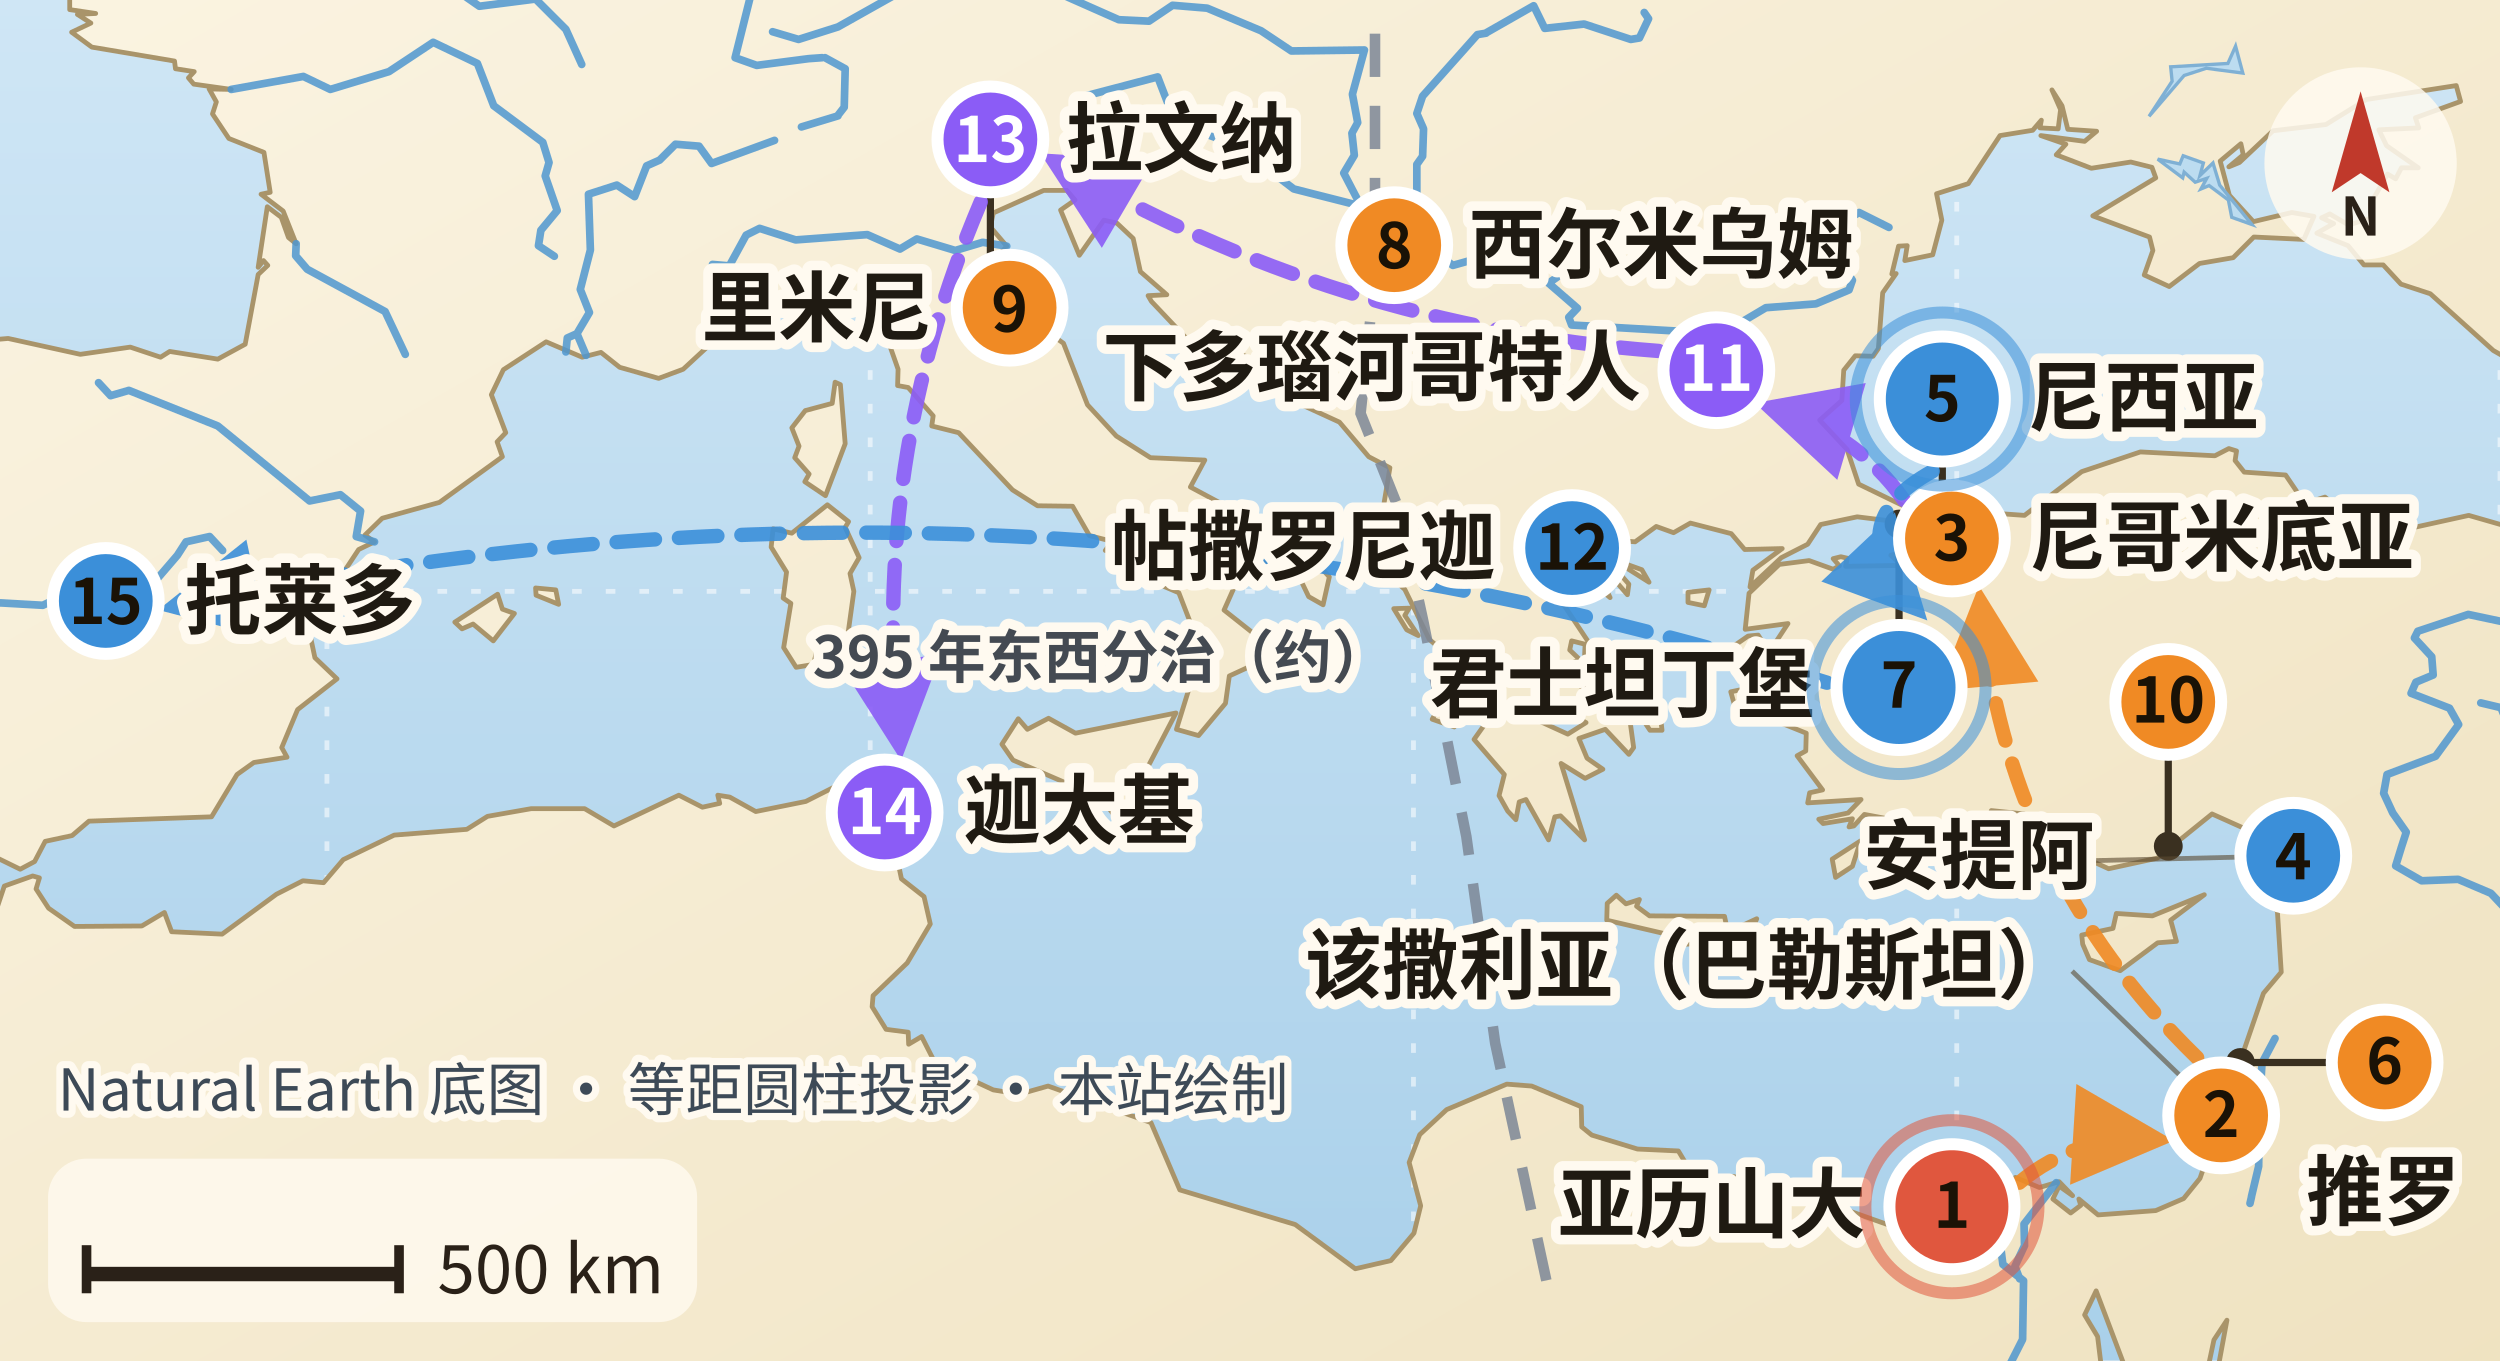
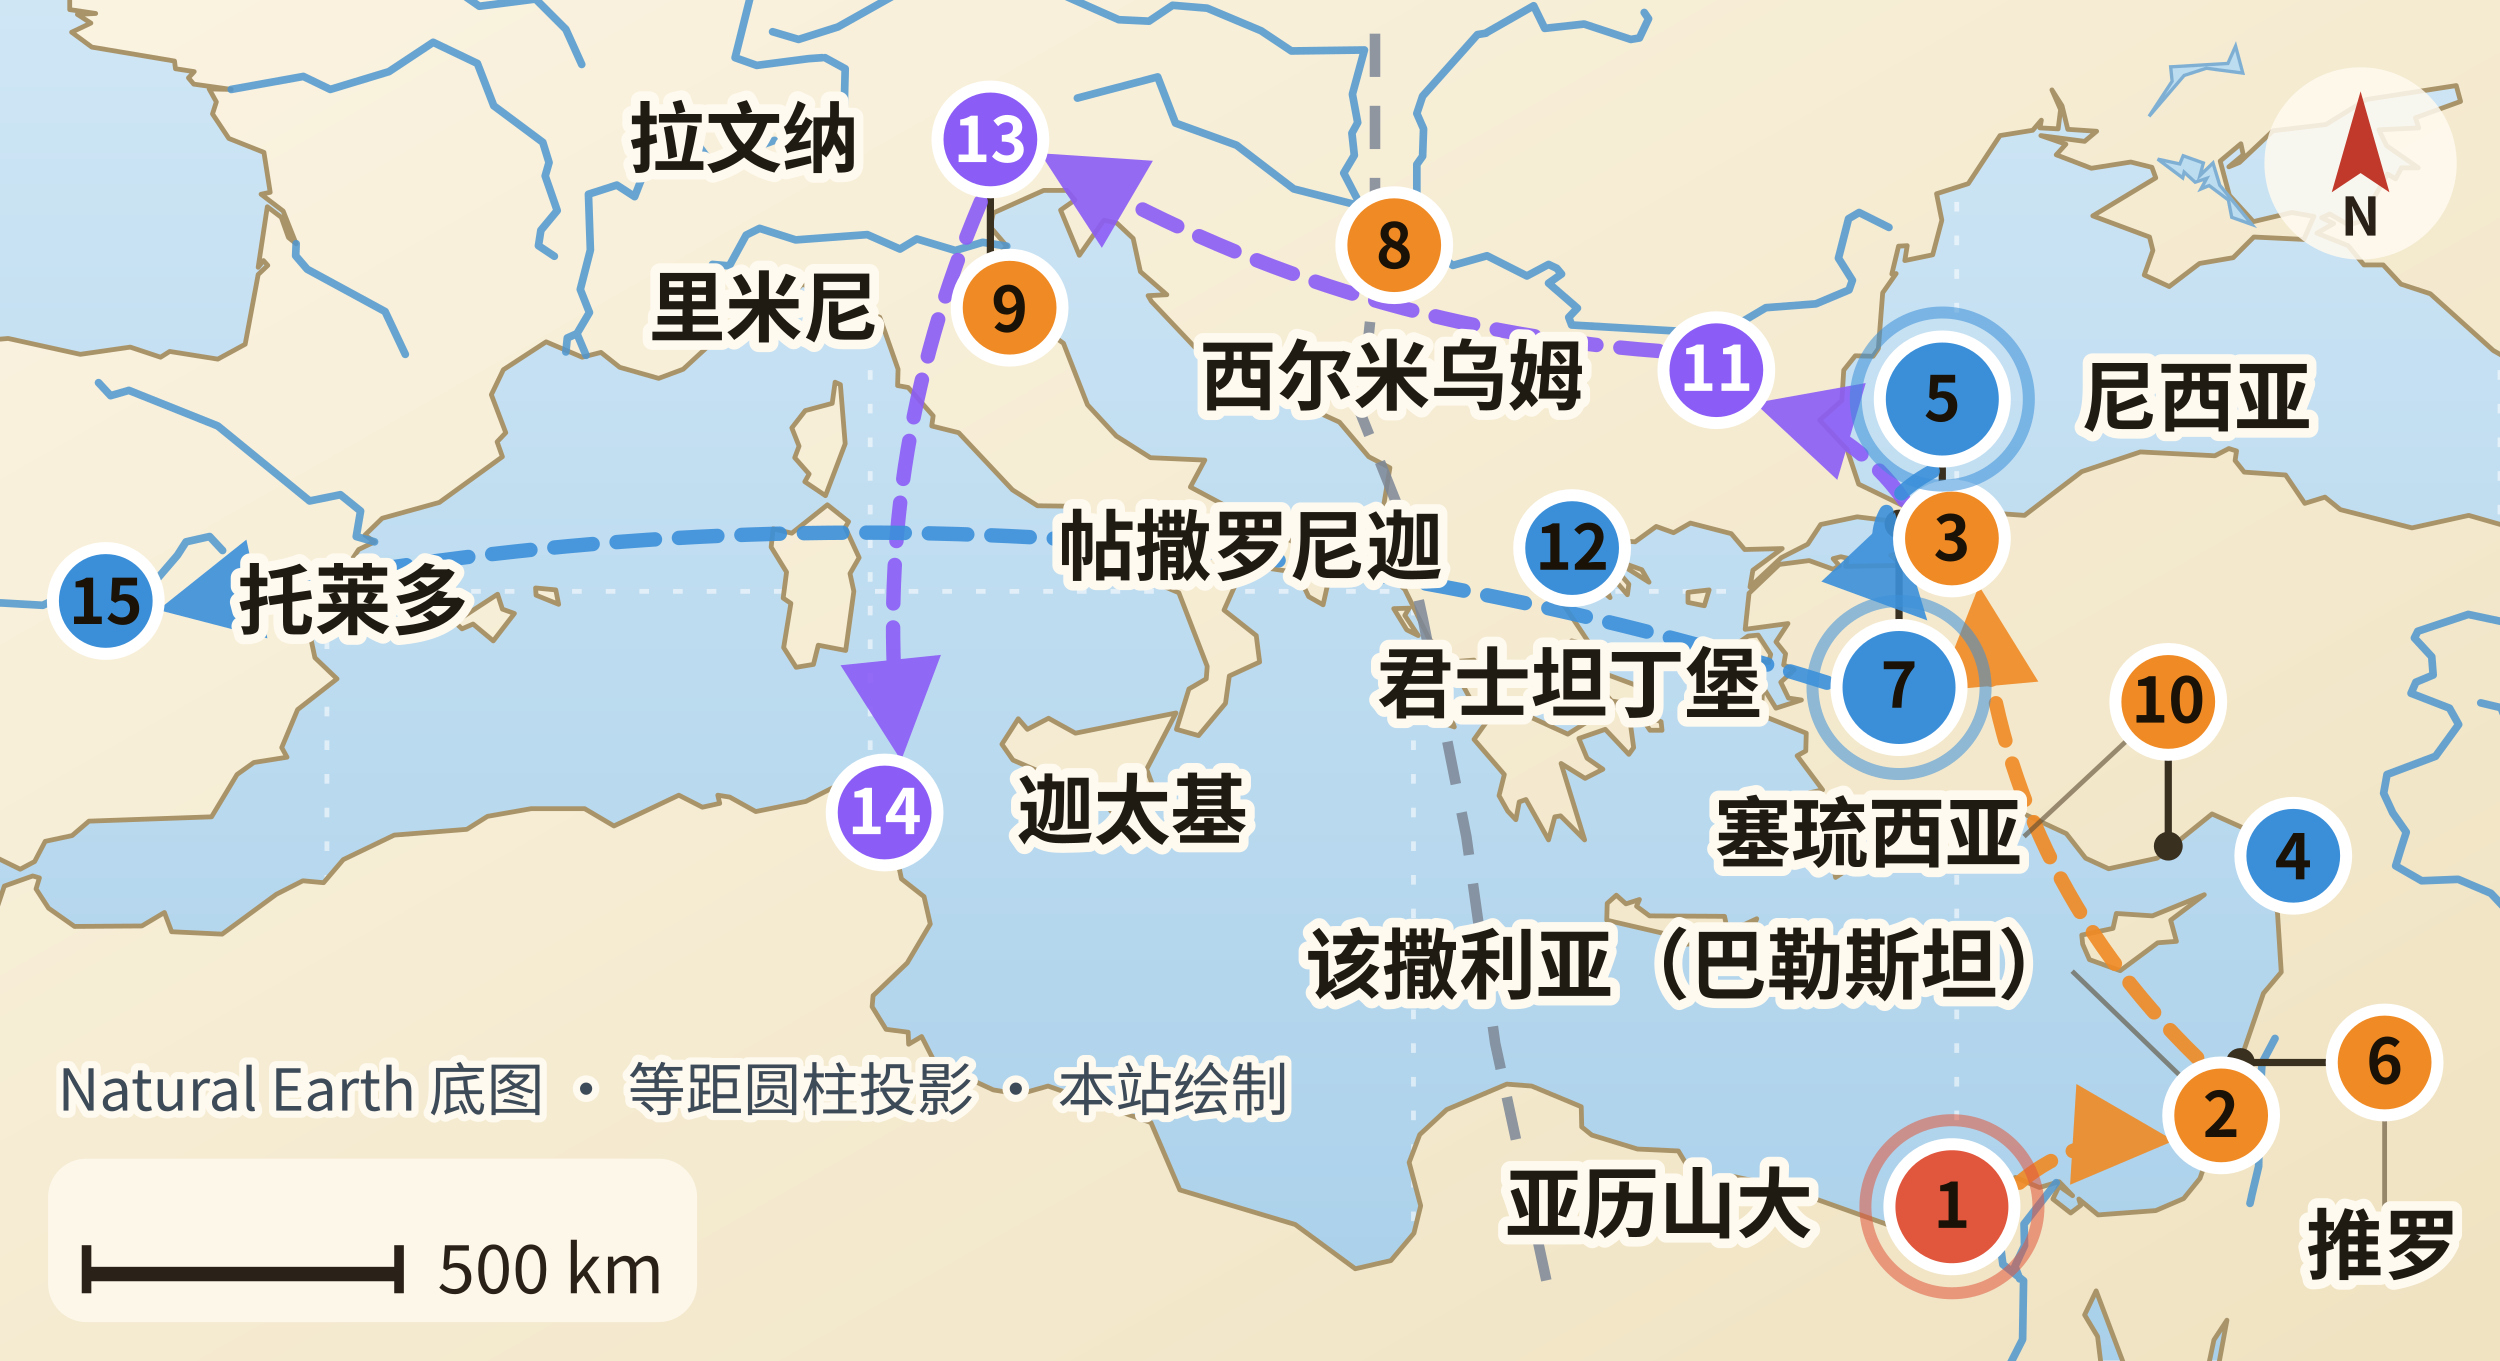
<svg xmlns="http://www.w3.org/2000/svg" viewBox="0 0 520 283" width="520" height="283" font-family="'Noto Sans CJK SC','PingFang SC','Microsoft YaHei','Source Han Sans SC',sans-serif">
  <defs>
    <linearGradient id="sea" x1="0" y1="0" x2="0" y2="1">
      <stop offset="0" stop-color="#cfe6f5" />
      <stop offset="1" stop-color="#a9d0ea" />
    </linearGradient>
    <linearGradient id="ld" x1="0" y1="0" x2="1" y2="1">
      <stop offset="0" stop-color="#fbf4e2" />
      <stop offset="1" stop-color="#efe2c0" />
    </linearGradient>
    <marker id="a3b8fd9" viewBox="0 0 10 10" refX="8" refY="5" markerWidth="7" markerHeight="7" orient="auto-start-reverse">
      <path d="M0,0L10,5L0,10z" fill="#3b8fd9" />
    </marker>
    <marker id="a8b5cf6" viewBox="0 0 10 10" refX="8" refY="5" markerWidth="7" markerHeight="7" orient="auto-start-reverse">
      <path d="M0,0L10,5L0,10z" fill="#8b5cf6" />
    </marker>
    <marker id="af08a24" viewBox="0 0 10 10" refX="8" refY="5" markerWidth="7" markerHeight="7" orient="auto-start-reverse">
      <path d="M0,0L10,5L0,10z" fill="#f08a24" />
    </marker>
  </defs>
  <rect width="520" height="283" fill="url(#sea)" />
  <path d="M68,0V283M181,0V283M294,0V283M407,0V283M520,0V283M0,268H520M0,123H520" stroke="#ffffff" stroke-opacity=".55" stroke-width="1" stroke-dasharray="2 5" fill="none" />
  <path d="M338.2,188.0 341.0,187.1 340.4,188.5 343.1,190.5 358.7,190.6 359.4,193.9 365.4,191.1 363.6,195.4 348.2,196.6 347.1,194.4 334.2,191.4 334.3,187.9 336.2,186.2 338.2,188.0ZM333.2,139.9 340.2,142.5 342.2,149.0 345.5,150.1 345.7,151.9 343.2,151.9 339.6,146.5 335.2,145.8 330.7,140.6 326.4,139.6 331.4,137.2 333.2,139.9ZM451.5,191.4 452.7,195.8 448.8,196.1 441.0,201.9 434.6,199.6 433.2,196.4 433.0,194.5 439.5,193.1 440.2,190.0 447.7,190.5 458.5,186.1 451.5,191.4ZM104.5,126.7 107.0,127.6 102.6,133.3 98.4,129.8 96.1,130.8 94.6,129.4 103.5,123.6 104.5,126.7ZM175.8,109.7 178.7,116.0 176.8,119.3 177.6,123.0 175.9,135.3 170.2,134.2 169.2,138.2 165.6,138.8 163.0,134.7 164.5,125.5 162.9,124.4 163.6,119.0 160.4,113.8 160.8,110.0 164.7,110.9 172.1,105.0 176.5,108.5 175.8,109.7ZM174.8,80.0 175.8,92.3 171.7,103.1 167.4,100.2 168.3,98.6 165.3,95.2 166.2,92.8 164.7,89.0 167.5,85.4 173.1,83.9 173.7,79.5 174.8,80.0ZM244.6,148.3 238.5,160.0 240.7,165.9 238.7,171.2 231.8,169.6 229.0,166.0 210.7,158.1 208.4,154.8 211.8,149.5 213.7,151.7 218.1,149.4 223.7,152.5 244.6,148.3ZM381.8,182.5 381.1,178.7 387.0,174.9 385.3,180.2 381.8,182.5ZM361.7,149.9 360.0,143.9 361.9,143.5 363.6,144.4 363.5,147.8 361.7,149.9ZM365.7,132.1 368.3,136.1 367.9,137.8 363.6,137.3 364.8,134.8 362.6,136.3 360.0,134.8 363.6,132.3 365.7,132.1ZM355.5,122.7 354.5,126.0 351.1,125.3 351.1,123.2 355.5,122.7ZM116.2,125.7 111.5,123.8 111.4,122.3 115.6,122.7 116.2,125.7ZM300.3,145.3 302.5,151.2 297.9,149.6 300.3,145.3ZM295.0,132.2 292.6,131.0 289.9,126.6 293.1,126.5 292.2,128.0 295.0,132.2ZM531.3,297.1 459.2,296.2 463.2,274.6 460.5,278.7 456.6,297.1 450.2,297.1 443.7,288.9 436.0,268.5 433.6,273.5 436.3,278.0 437.0,283.7 446.0,297.1 -11.3,297.1 -11.3,211.4 -4.0,198.9 0.9,184.3 6.8,182.2 8.2,182.6 7.5,184.9 10.1,188.9 15.5,192.7 29.5,192.6 34.2,189.8 35.7,193.8 46.2,194.3 57.5,186.0 63.0,183.2 67.3,183.6 71.4,178.8 82.0,173.7 97.1,172.5 101.4,169.8 110.5,168.2 121.6,168.2 127.7,171.8 141.2,165.4 146.1,167.9 149.7,167.1 149.3,165.4 151.8,165.8 157.2,168.8 167.6,166.7 177.3,161.8 179.0,162.2 179.0,164.7 179.5,163.0 183.1,163.7 184.2,169.9 185.5,170.6 191.6,165.8 192.8,165.6 193.6,168.5 186.4,177.5 187.5,182.8 192.2,186.5 193.5,192.2 188.7,200.3 181.6,207.1 181.4,209.4 184.3,214.1 188.9,214.7 189.0,217.2 191.7,215.6 194.5,221.1 206.6,226.7 212.0,227.6 218.0,225.9 239.4,233.5 245.4,247.5 269.4,254.7 281.9,263.9 289.3,262.2 294.1,256.5 295.5,250.8 293.1,241.8 295.3,236.0 300.9,230.8 313.4,225.5 318.6,225.9 328.9,230.2 329.0,234.4 331.1,236.1 340.6,239.0 349.1,239.4 353.0,245.9 360.5,244.7 370.4,246.8 396.5,256.1 409.5,249.9 411.4,247.0 417.4,245.4 413.3,247.6 418.3,247.0 419.2,244.9 424.2,247.0 428.3,245.8 431.1,248.7 428.3,246.7 427.0,249.4 430.7,252.3 432.8,250.7 432.4,249.4 436.4,252.7 448.4,251.8 454.2,249.3 457.6,245.1 470.8,206.6 474.5,202.2 473.7,189.6 472.1,187.4 474.3,181.2 472.6,176.7 476.9,171.6 476.8,169.5 475.3,168.0 467.9,172.8 460.1,169.3 448.7,178.5 438.6,180.7 433.8,178.5 429.8,173.4 421.0,169.3 414.2,168.6 412.0,177.3 403.4,178.9 398.2,176.5 395.3,170.8 387.8,169.4 385.6,171.8 384.6,172.0 385.3,170.3 379.2,171.3 378.3,170.4 384.4,169.1 387.1,166.3 376.0,167.0 376.4,164.9 379.1,164.3 373.8,157.2 375.6,156.2 375.7,152.5 365.0,148.2 366.4,146.9 366.7,142.9 369.4,147.3 374.7,145.6 372.0,145.2 370.4,141.9 373.2,139.3 371.0,138.3 371.4,136.0 369.4,133.5 371.9,129.7 363.0,130.9 363.8,123.4 370.1,117.4 376.3,116.6 381.3,118.4 382.6,117.7 381.3,116.2 382.9,115.8 384.2,116.1 383.9,117.8 395.7,117.6 393.3,115.5 405.3,112.2 396.9,109.6 397.3,105.5 421.1,107.2 433.0,98.1 445.2,94.0 460.7,94.8 463.6,93.3 465.2,93.8 464.9,95.8 466.8,98.2 475.4,98.8 479.4,104.7 483.6,103.4 486.8,106.0 501.7,109.8 513.5,107.2 521.5,109.5 531.3,105.4 531.3,297.1ZM531.3,80.2 518.6,72.9 505.5,61.1 499.4,59.1 495.7,55.1 491.7,55.1 488.4,51.1 481.9,48.5 485.4,46.5 482.9,45.3 484.6,44.5 488.5,46.8 493.4,45.3 493.0,42.5 496.6,36.2 498.3,37.2 499.5,34.9 503.0,34.9 496.4,30.3 494.8,27.0 503.1,26.6 502.4,24.5 511.8,21.1 510.9,17.8 492.2,20.7 483.8,25.9 472.8,27.2 465.8,33.8 463.6,34.7 466.6,32.2 466.1,29.9 461.8,33.5 463.7,40.6 468.7,46.1 476.7,44.2 481.3,45.0 479.2,49.8 468.8,49.3 464.5,53.6 457.5,54.8 451.2,59.6 446.0,57.2 447.8,52.1 447.1,49.3 435.3,44.9 448.4,37.0 447.6,34.8 443.2,33.7 435.0,35.0 427.7,32.2 429.7,30.0 424.5,28.2 433.6,29.4 436.1,27.3 430.1,26.9 428.9,22.0 426.8,18.7 428.6,22.8 428.1,26.8 424.3,26.6 424.6,25.0 422.8,27.1 416.0,28.2 409.4,38.2 402.8,40.3 403.9,45.8 402.0,53.0 396.2,54.2 396.7,51.1 394.9,51.2 393.5,57.0 394.4,56.9 391.6,60.9 390.7,72.5 389.6,74.1 385.9,74.0 383.5,77.0 383.1,83.3 378.5,87.4 384.2,93.5 386.6,100.7 396.3,105.4 395.2,108.6 386.3,107.5 378.7,109.1 376.0,113.2 370.5,116.0 364.0,122.1 364.6,118.6 370.7,114.1 362.9,114.3 360.1,111.0 351.6,108.8 348.1,110.8 344.5,109.5 340.1,112.7 336.4,112.4 337.6,117.1 341.5,118.5 343.0,121.1 338.1,118.0 336.1,118.4 338.8,121.5 338.5,123.7 335.3,120.0 332.6,119.4 334.9,124.3 326.7,117.4 326.9,114.6 323.6,116.0 323.2,122.7 331.5,135.2 329.6,136.2 329.7,134.0 326.9,133.3 326.5,135.2 328.6,137.2 323.0,139.6 338.8,148.2 339.8,155.5 338.8,156.9 333.9,151.7 328.4,153.6 330.1,157.7 333.4,160.0 329.7,161.9 324.7,158.8 329.6,174.7 324.6,169.7 323.4,169.9 322.1,174.7 317.4,166.3 316.0,166.8 315.3,170.5 313.6,168.7 311.8,165.5 312.9,161.1 306.6,153.8 309.8,149.3 312.7,149.7 314.5,147.4 326.1,152.7 329.9,150.3 321.3,145.8 310.6,147.5 309.0,145.1 308.6,146.8 306.5,146.6 302.6,139.5 306.5,139.2 306.6,137.3 302.7,137.6 297.3,133.0 292.2,122.6 286.3,117.3 287.8,117.3 286.4,113.6 289.1,97.3 284.7,95.0 278.6,87.8 260.5,79.5 268.2,81.9 258.9,74.0 248.5,72.2 239.5,62.7 238.8,61.5 242.7,61.3 237.2,56.5 235.7,49.6 232.3,46.4 229.6,45.8 224.5,53.1 220.6,43.7 223.6,41.6 221.9,39.6 217.1,39.6 206.6,44.3 206.0,47.2 209.4,51.2 206.3,54.8 208.0,62.0 221.2,71.4 226.2,84.2 232.2,90.7 239.3,95.2 250.6,95.7 247.6,101.3 270.8,113.7 276.5,120.0 275.2,125.8 272.2,124.1 269.8,119.1 264.5,118.3 262.0,115.9 259.2,116.6 254.6,126.9 261.3,132.2 262.0,137.7 255.7,140.6 254.9,146.3 249.3,153.0 244.7,151.7 247.3,143.3 250.9,141.2 251.1,138.6 245.2,123.3 236.8,119.7 236.8,116.4 234.7,113.5 229.9,114.5 231.3,112.6 226.6,111.4 223.1,105.3 215.8,105.2 210.6,101.9 199.4,90.0 193.8,88.6 194.1,86.5 188.9,80.6 186.7,80.2 186.8,76.8 183.0,66.0 166.9,59.1 158.3,67.0 149.9,69.6 142.1,76.8 137.0,78.7 128.9,76.4 125.0,73.3 121.1,74.3 113.6,71.1 104.7,76.9 102.2,82.1 105.2,90.0 103.4,91.9 104.5,95.0 91.4,104.5 79.5,107.8 75.9,111.3 77.9,112.7 74.6,114.3 64.1,130.2 65.5,136.8 70.1,141.2 61.9,147.6 58.6,155.5 59.7,157.5 52.8,158.6 49.3,161.1 44.0,169.9 18.5,170.8 15.0,173.8 9.4,175.0 7.2,179.2 4.2,180.8 -0.5,178.5 -4.3,172.0 -2.5,167.9 -4.5,169.1 -9.8,162.6 -11.3,163.8 -11.3,71.5 1.7,70.4 16.7,73.7 27.1,72.2 33.4,74.3 35.3,73.1 45.3,74.7 51.0,71.6 53.7,57.1 55.7,55.2 54.8,54.2 53.7,55.6 55.6,43.0 58.5,45.2 60.0,49.4 61.6,50.7 58.9,43.9 54.3,40.4 56.2,40.0 54.9,31.7 47.6,28.8 44.2,23.7 45.0,21.2 43.5,18.5 48.1,18.6 40.3,17.5 39.2,16.2 40.4,14.9 36.5,14.3 36.3,12.7 19.1,9.8 14.9,6.7 18.9,4.8 16.1,3.0 19.9,2.8 14.5,2.0 14.5,-0.6 16.6,-1.7 31.3,-4.9 37.4,-0.5 40.2,-2.1 45.2,-1.2 46.3,-2.9 52.3,-2.2 50.1,-4.4 49.9,-10.2 47.3,-14.5 66.0,-11.5 72.8,-14.1 69.6,-14.5 531.3,-14.5 531.3,80.2Z" fill="url(#ld)" stroke="#a9946a" stroke-width="1" stroke-linejoin="round" fill-rule="evenodd" />
  <path d="M442.7,-7.2 438.3,-8.9 428.8,-14.5 436.7,-12.8 438.0,-14.5 443.1,-9.0 442.7,-7.2ZM468.4,46.7 464.2,45.2 463.5,41.6 459.5,38.6 457.8,39.3 459.0,37.1 456.6,37.9 454.3,35.8 454.0,37.0 448.8,33.1 453.4,34.1 454.1,32.4 458.3,33.9 457.6,36.5 460.3,33.9 461.7,38.5 468.4,46.7ZM466.5,15.2 458.9,14.2 454.3,15.7 447.0,24.2 451.8,16.9 451.5,13.9 463.4,13.2 465.0,9.6 466.5,15.2Z" fill="#bcdcf0" stroke="#7fb0d4" stroke-width=".7" />
  <path d="M503.7,183.2 498.3,180.1 499.5,176.2M506.1,140.4 505.8,136.6M468.3,248.9 469.8,242.6M470.2,226.1 470.0,228.7M171.0,12.0 168.2,12.2M171.6,12.0 175.8,14.3M137.2,33.3 140.5,30.0 145.4,30.4M0.1,125.4 8.9,125.9M36.9,115.5 38.7,112.7M503.7,183.2 511.3,182.9 518.1,185.8 524.3,192.4 531.2,204.0M497.7,169.1 500.5,173.1 499.5,176.2M420.1,266.0 419.1,263.4 421.1,259.1 421.0,254.6 427.7,246.0M262.3,6.4 268.6,10.6 283.8,10.4 281.3,19.6 282.4,25.5 281.2,27.7 281.7,32.3 279.5,36.0 283.3,43.3 282.7,44.9 296.8,48.6 297.9,52.0 302.2,55.2 309.3,53.2 317.6,57.4 322.1,55.0 323.8,55.8 324.8,57.0 322.1,58.9 328.1,64.1 326.3,66.0 326.9,67.6 358.2,69.4 367.3,64.0 377.7,63.2 384.6,60.3 385.3,58.3 382.4,53.7 384.5,45.5 386.7,44.2 392.9,47.3M516.0,146.2 520.2,147.2 522.8,153.6 531.3,155.2M160.7,6.6 166.1,8.2 174.3,5.6 188.9,-2.6 199.9,-4.3 203.9,-7.6 209.2,-6.1M262.3,6.4 251.1,1.7 243.9,1.1 239.0,4.4 232.7,4.1 209.2,-6.3M224.1,20.4 240.8,16.0 244.5,25.6 257.2,30.2 269.1,39.3 282.1,42.6M20.5,79.6 23.0,82.3 26.8,81.2 45.3,88.6 64.4,104.2 70.8,102.9 75.0,106.3 74.1,111.6 77.9,112.7M506.1,140.4 502.5,141.9 501.5,144.2 509.5,147.3 511.4,150.7 506.6,157.3 496.5,161.1 495.8,165.0 497.7,169.1M531.3,124.0 521.9,124.7 522.7,127.6 521.4,129.5 513.4,127.8 502.9,131.3 502.2,132.7 505.8,136.6M468.3,249.0 468.0,250.3M470.0,228.7 469.8,242.6M473.2,216.0 470.5,221.1 470.2,226.1M416.6,297.1 415.3,293.8 417.1,285.7 420.7,278.6 420.9,266.4M148.2,55.0 151.7,55.3 155.2,48.9 158.0,47.5 165.5,49.9 180.4,48.8 187.2,51.8 190.7,49.7 198.7,52.1 204.4,50.4 209.4,51.2M166.7,26.4 174.3,24.1M174.2,24.1 175.6,22.3 175.8,14.3M168.2,12.2 157.4,13.6 152.9,12.0 156.4,-2.0 160.9,-6.7M160.9,-6.7 163.8,-12.0 163.1,-14.5M120.0,69.4 118.0,70.3 117.7,73.2M137.2,33.3 134.5,34.5 132.0,40.9 128.3,38.5 122.4,40.4 122.8,52.0 120.7,60.2 122.6,65.0 120.0,69.4 121.9,73.9M161.1,29.2 148.0,34.0 145.4,30.4M420.9,266.4 416.6,263.0 415.4,253.5 411.4,247.0M121.0,13.4 117.7,6.1 111.4,-0.2 99.7,1.3 96.1,-1.2 93.3,-5.9 87.2,-7.1 76.7,-14.1 72.8,-14.1M0.1,125.4 -11.3,127.2M36.9,115.5 31.4,121.9 19.0,125.5 14.0,123.5 8.9,125.9M46.3,114.5 43.6,111.6 38.7,112.7M295.9,32.5 294.7,34.2 294.7,41.6 297.1,48.9M309.1,6.9 307.3,7.2 295.9,20.0 294.7,23.6 296.1,26.8 295.9,32.5M342.0,2.6 342.9,3.9 341.0,7.9 339.2,8.2 329.5,5.0 321.3,5.9 319.0,1.2 309.0,6.9M84.3,73.7 80.1,64.8 63.9,56.0 61.5,53.2 61.6,50.7M102.7,22.0 99.3,13.2 90.1,8.8 80.9,14.9 68.7,18.6 63.1,15.9 48.1,18.6M102.7,22.0 112.9,29.6 114.2,33.8 113.4,36.6 115.9,43.8 112.5,47.9 112.0,51.1 115.3,53.3" fill="none" stroke="#4f97cf" stroke-width="1.6" stroke-linejoin="round" stroke-linecap="round" opacity=".85" />
  <path d="M286,7 286,57 283,86 291,106 296,129 305,174 311,217 322,268" fill="none" stroke="#7c8796" stroke-width="2.2" stroke-dasharray="9 6" opacity=".85" />
  <path d="M404,117L404,83" stroke="#3a3020" stroke-width="1.5" />
  <circle cx="404" cy="117" r="3" fill="#3a3020" />
  <path d="M466,221L496,221" stroke="#3a3020" stroke-width="1.5" />
  <circle cx="466" cy="221" r="3" fill="#3a3020" />
  <path d="M395,109L395,143" stroke="#3a3020" stroke-width="1.5" />
  <circle cx="395" cy="109" r="3" fill="#3a3020" />
  <path d="M451,176L451,146" stroke="#3a3020" stroke-width="1.5" />
  <circle cx="451" cy="176" r="3" fill="#3a3020" />
  <path d="M206,59L206,29" stroke="#3a3020" stroke-width="1.5" />
  <circle cx="206" cy="59" r="3" fill="#3a3020" />
  <path d="M420,246 Q432,236 448,237" fill="none" stroke="#f08a24" stroke-width="3" stroke-dasharray="8 5" stroke-linecap="round" marker-end="url(#af08a24)" opacity=".9" />
  <path d="M457,220 Q417,181 412,126" fill="none" stroke="#f08a24" stroke-width="3" stroke-dasharray="8 5" stroke-linecap="round" marker-end="url(#af08a24)" opacity=".9" />
  <path d="M396,104 Q386,90 369,85" fill="none" stroke="#8b5cf6" stroke-width="3" stroke-dasharray="8 5" stroke-linecap="round" marker-end="url(#a8b5cf6)" opacity=".9" />
  <path d="M345,73 Q278,68 220,34" fill="none" stroke="#8b5cf6" stroke-width="3" stroke-dasharray="8 5" stroke-linecap="round" marker-end="url(#a8b5cf6)" opacity=".9" />
  <path d="M204,42 Q181,96 187,154" fill="none" stroke="#8b5cf6" stroke-width="3" stroke-dasharray="8 5" stroke-linecap="round" marker-end="url(#a8b5cf6)" opacity=".9" />
  <path d="M402,98 Q382,109 398,126" fill="none" stroke="#3b8fd9" stroke-width="3" stroke-dasharray="8 5" stroke-linecap="round" marker-end="url(#a3b8fd9)" opacity=".9" />
  <path d="M380,142 Q211,89 37,126" fill="none" stroke="#3b8fd9" stroke-width="3" stroke-dasharray="8 5" stroke-linecap="round" marker-end="url(#a3b8fd9)" opacity=".9" />
-   <text x="388.1" y="256.2" text-anchor="end" font-size="16" font-weight="800" fill="#1f1a12" paint-order="stroke" stroke="#fffaf0" stroke-width="4" stroke-linejoin="round">亚历山大</text>
-   <text x="421.8" y="88.4" text-anchor="start" font-size="16" font-weight="800" fill="#1f1a12" paint-order="stroke" stroke="#fffaf0" stroke-width="4" stroke-linejoin="round">尼西亚</text>
-   <text x="377.4" y="148.0" text-anchor="end" font-size="16" font-weight="800" fill="#1f1a12" paint-order="stroke" stroke="#fffaf0" stroke-width="4" stroke-linejoin="round">君士坦丁堡</text>
+   <text x="377.1" y="256.2" text-anchor="end" font-size="16" font-weight="800" fill="#1f1a12" paint-order="stroke" stroke="#fffaf0" stroke-width="4" stroke-linejoin="round">亚历山大</text>
+   <text x="432.8" y="88.4" text-anchor="start" font-size="16" font-weight="800" fill="#1f1a12" paint-order="stroke" stroke="#fffaf0" stroke-width="4" stroke-linejoin="round">尼西亚</text>
+   <text x="366.4" y="148.0" text-anchor="end" font-size="16" font-weight="800" fill="#1f1a12" paint-order="stroke" stroke="#fffaf0" stroke-width="4" stroke-linejoin="round">君士坦丁堡</text>
  <path d="M462,232L431,202" stroke="#5a4a30" stroke-width="1" opacity=".6" />
  <text x="431.5" y="206.5" text-anchor="end" font-size="16" font-weight="600" fill="#1f1a12" paint-order="stroke" stroke="#fffaf0" stroke-width="4" stroke-linejoin="round">该撒利亚（巴勒斯坦）</text>
-   <text x="422.1" y="117.5" text-anchor="start" font-size="16" font-weight="600" fill="#1f1a12" paint-order="stroke" stroke="#fffaf0" stroke-width="4" stroke-linejoin="round">尼哥米底亚</text>
-   <path d="M477,178L436,179" stroke="#5a4a30" stroke-width="1" opacity=".6" />
-   <text x="435.6" y="183.7" text-anchor="end" font-size="16" font-weight="600" fill="#1f1a12" paint-order="stroke" stroke="#fffaf0" stroke-width="4" stroke-linejoin="round">安提阿</text>
-   <text x="495.7" y="253.6" text-anchor="middle" font-size="16" font-weight="600" fill="#1f1a12" paint-order="stroke" stroke="#fffaf0" stroke-width="4" stroke-linejoin="round">推罗</text>
-   <text x="305.5" y="56.6" text-anchor="start" font-size="16" font-weight="600" fill="#1f1a12" paint-order="stroke" stroke="#fffaf0" stroke-width="4" stroke-linejoin="round">西尔米乌姆</text>
-   <text x="193.9" y="69.8" text-anchor="end" font-size="16" font-weight="600" fill="#1f1a12" paint-order="stroke" stroke="#fffaf0" stroke-width="4" stroke-linejoin="round">里米尼</text>
-   <text x="341.3" y="82.1" text-anchor="end" font-size="16" font-weight="600" fill="#1f1a12" paint-order="stroke" stroke="#fffaf0" stroke-width="4" stroke-linejoin="round">下多瑙河哥特人</text>
-   <text x="311.1" y="119.4" text-anchor="end" font-size="16" font-weight="600" fill="#1f1a12" paint-order="stroke" stroke="#fffaf0" stroke-width="4" stroke-linejoin="round">帖撒罗尼迦</text>
-   <text x="221.7" y="34.6" text-anchor="start" font-size="16" font-weight="600" fill="#1f1a12" paint-order="stroke" stroke="#fffaf0" stroke-width="4" stroke-linejoin="round">拉文纳</text>
-   <text x="200.5" y="174.3" text-anchor="start" font-size="16" font-weight="600" fill="#1f1a12" paint-order="stroke" stroke="#fffaf0" stroke-width="4" stroke-linejoin="round">迦太基</text>
-   <text x="38.4" y="130.7" text-anchor="start" font-size="16" font-weight="600" fill="#1f1a12" paint-order="stroke" stroke="#fffaf0" stroke-width="4" stroke-linejoin="round">托莱多</text>
-   <text x="289" y="141" text-anchor="end" font-size="12" font-weight="700" fill="#444a52" paint-order="stroke" stroke="#fffaf0" stroke-width="4" stroke-linejoin="round">395 年东西分治（约）</text>
+   <path d="M496,221L496,260" stroke="#5a4a30" stroke-width="1" opacity=".6" />
+   <text x="495.7" y="264.8" text-anchor="middle" font-size="16" font-weight="600" fill="#1f1a12" paint-order="stroke" stroke="#fffaf0" stroke-width="4" stroke-linejoin="round">推罗</text>
+   <text x="289.5" y="84.0" text-anchor="middle" font-size="16" font-weight="600" fill="#1f1a12" paint-order="stroke" stroke="#fffaf0" stroke-width="4" stroke-linejoin="round">西尔米乌姆</text>
+   <text x="182.9" y="69.8" text-anchor="end" font-size="16" font-weight="600" fill="#1f1a12" paint-order="stroke" stroke="#fffaf0" stroke-width="4" stroke-linejoin="round">里米尼</text>
+   <path d="M451,146L421,174" stroke="#5a4a30" stroke-width="1" opacity=".6" />
+   <text x="420.6" y="179.1" text-anchor="end" font-size="16" font-weight="600" fill="#1f1a12" paint-order="stroke" stroke="#fffaf0" stroke-width="4" stroke-linejoin="round">塞琉西亚</text>
+   <text x="300.1" y="119.4" text-anchor="end" font-size="16" font-weight="600" fill="#1f1a12" paint-order="stroke" stroke="#fffaf0" stroke-width="4" stroke-linejoin="round">帖撒罗尼迦</text>
+   <text x="178.7" y="34.6" text-anchor="end" font-size="16" font-weight="600" fill="#1f1a12" paint-order="stroke" stroke="#fffaf0" stroke-width="4" stroke-linejoin="round">拉文纳</text>
+   <text x="211.5" y="174.3" text-anchor="start" font-size="16" font-weight="600" fill="#1f1a12" paint-order="stroke" stroke="#fffaf0" stroke-width="4" stroke-linejoin="round">迦太基</text>
+   <text x="49.4" y="130.7" text-anchor="start" font-size="16" font-weight="600" fill="#1f1a12" paint-order="stroke" stroke="#fffaf0" stroke-width="4" stroke-linejoin="round">托莱多</text>
  <circle cx="406" cy="251" r="18" fill="none" stroke="#e0573e" stroke-width="2.5" opacity=".55" />
  <circle cx="406" cy="251" r="13" fill="#e0573e" stroke="#ffffff" stroke-width="2.5" />
  <text x="406" y="255.4" text-anchor="middle" font-size="13" font-weight="800" fill="#1a1206">1</text>
  <circle cx="462" cy="232" r="11" fill="#f08a24" stroke="#ffffff" stroke-width="2.5" />
  <text x="462" y="236.5" text-anchor="middle" font-size="13" font-weight="800" fill="#1a1206">2</text>
  <circle cx="406" cy="112" r="11" fill="#f08a24" stroke="#ffffff" stroke-width="2.5" />
  <text x="406" y="116.6" text-anchor="middle" font-size="13" font-weight="800" fill="#1a1206">3</text>
  <circle cx="477" cy="178" r="11" fill="#3b8fd9" stroke="#ffffff" stroke-width="2.5" />
  <text x="477" y="182.9" text-anchor="middle" font-size="13" font-weight="800" fill="#1a1206">4</text>
  <circle cx="404" cy="83" r="18" fill="none" stroke="#3b8fd9" stroke-width="2.5" opacity=".55" />
  <circle cx="404" cy="83" r="13" fill="#3b8fd9" stroke="#ffffff" stroke-width="2.5" />
  <text x="404" y="87.6" text-anchor="middle" font-size="13" font-weight="800" fill="#1a1206">5</text>
  <circle cx="496" cy="221" r="11" fill="#f08a24" stroke="#ffffff" stroke-width="2.5" />
  <text x="496" y="225.4" text-anchor="middle" font-size="13" font-weight="800" fill="#1a1206">6</text>
  <circle cx="395" cy="143" r="18" fill="none" stroke="#3b8fd9" stroke-width="2.5" opacity=".55" />
  <circle cx="395" cy="143" r="13" fill="#3b8fd9" stroke="#ffffff" stroke-width="2.5" />
  <text x="395" y="147.2" text-anchor="middle" font-size="13" font-weight="800" fill="#1a1206">7</text>
  <circle cx="290" cy="51" r="11" fill="#f08a24" stroke="#ffffff" stroke-width="2.5" />
  <text x="290" y="55.8" text-anchor="middle" font-size="13" font-weight="800" fill="#1a1206">8</text>
  <circle cx="210" cy="64" r="11" fill="#f08a24" stroke="#ffffff" stroke-width="2.5" />
  <text x="210" y="69.0" text-anchor="middle" font-size="13" font-weight="800" fill="#1a1206">9</text>
  <circle cx="451" cy="146" r="11" fill="#f08a24" stroke="#ffffff" stroke-width="2.5" />
  <text x="451" y="150.3" text-anchor="middle" font-size="13" font-weight="800" fill="#1a1206">10</text>
  <circle cx="357" cy="77" r="11" fill="#8b5cf6" stroke="#ffffff" stroke-width="2.5" />
  <text x="357" y="81.3" text-anchor="middle" font-size="13" font-weight="800" fill="#ffffff">11</text>
  <circle cx="327" cy="114" r="11" fill="#3b8fd9" stroke="#ffffff" stroke-width="2.5" />
  <text x="327" y="118.5" text-anchor="middle" font-size="13" font-weight="800" fill="#1a1206">12</text>
  <circle cx="206" cy="29" r="11" fill="#8b5cf6" stroke="#ffffff" stroke-width="2.5" />
  <text x="206" y="33.7" text-anchor="middle" font-size="13" font-weight="800" fill="#ffffff">13</text>
  <circle cx="184" cy="169" r="11" fill="#8b5cf6" stroke="#ffffff" stroke-width="2.5" />
  <text x="184" y="173.5" text-anchor="middle" font-size="13" font-weight="800" fill="#ffffff">14</text>
  <circle cx="22" cy="125" r="11" fill="#3b8fd9" stroke="#ffffff" stroke-width="2.5" />
  <text x="22" y="129.8" text-anchor="middle" font-size="13" font-weight="800" fill="#1a1206">15</text>
  <g transform="translate(18,265)">
    <rect x="-8" y="-24" width="135" height="34" rx="8" fill="#fffaf0" opacity=".8" />
    <path d="M0,0H65" stroke="#2a2118" stroke-width="3" />
    <path d="M0,-6V4M65,-6V4" stroke="#2a2118" stroke-width="2" />
    <text x="73" y="4" font-size="14" fill="#2a2118">500 km</text>
  </g>
  <g transform="translate(491,34)">
    <circle r="20" fill="#fffaf0" opacity=".85" />
    <path d="M0,-15L6,6L0,2L-6,6z" fill="#c0392b" />
    <text y="15" text-anchor="middle" font-size="11" font-weight="800" fill="#2a2118">N</text>
  </g>
  <text x="12" y="231" text-anchor="start" font-size="12" fill="#3d4a57" paint-order="stroke" stroke="#fffaf0" stroke-width="3" stroke-linejoin="round">Natural Earth 底图 · 等距圆柱投影 · 本站绘制</text>
</svg>
